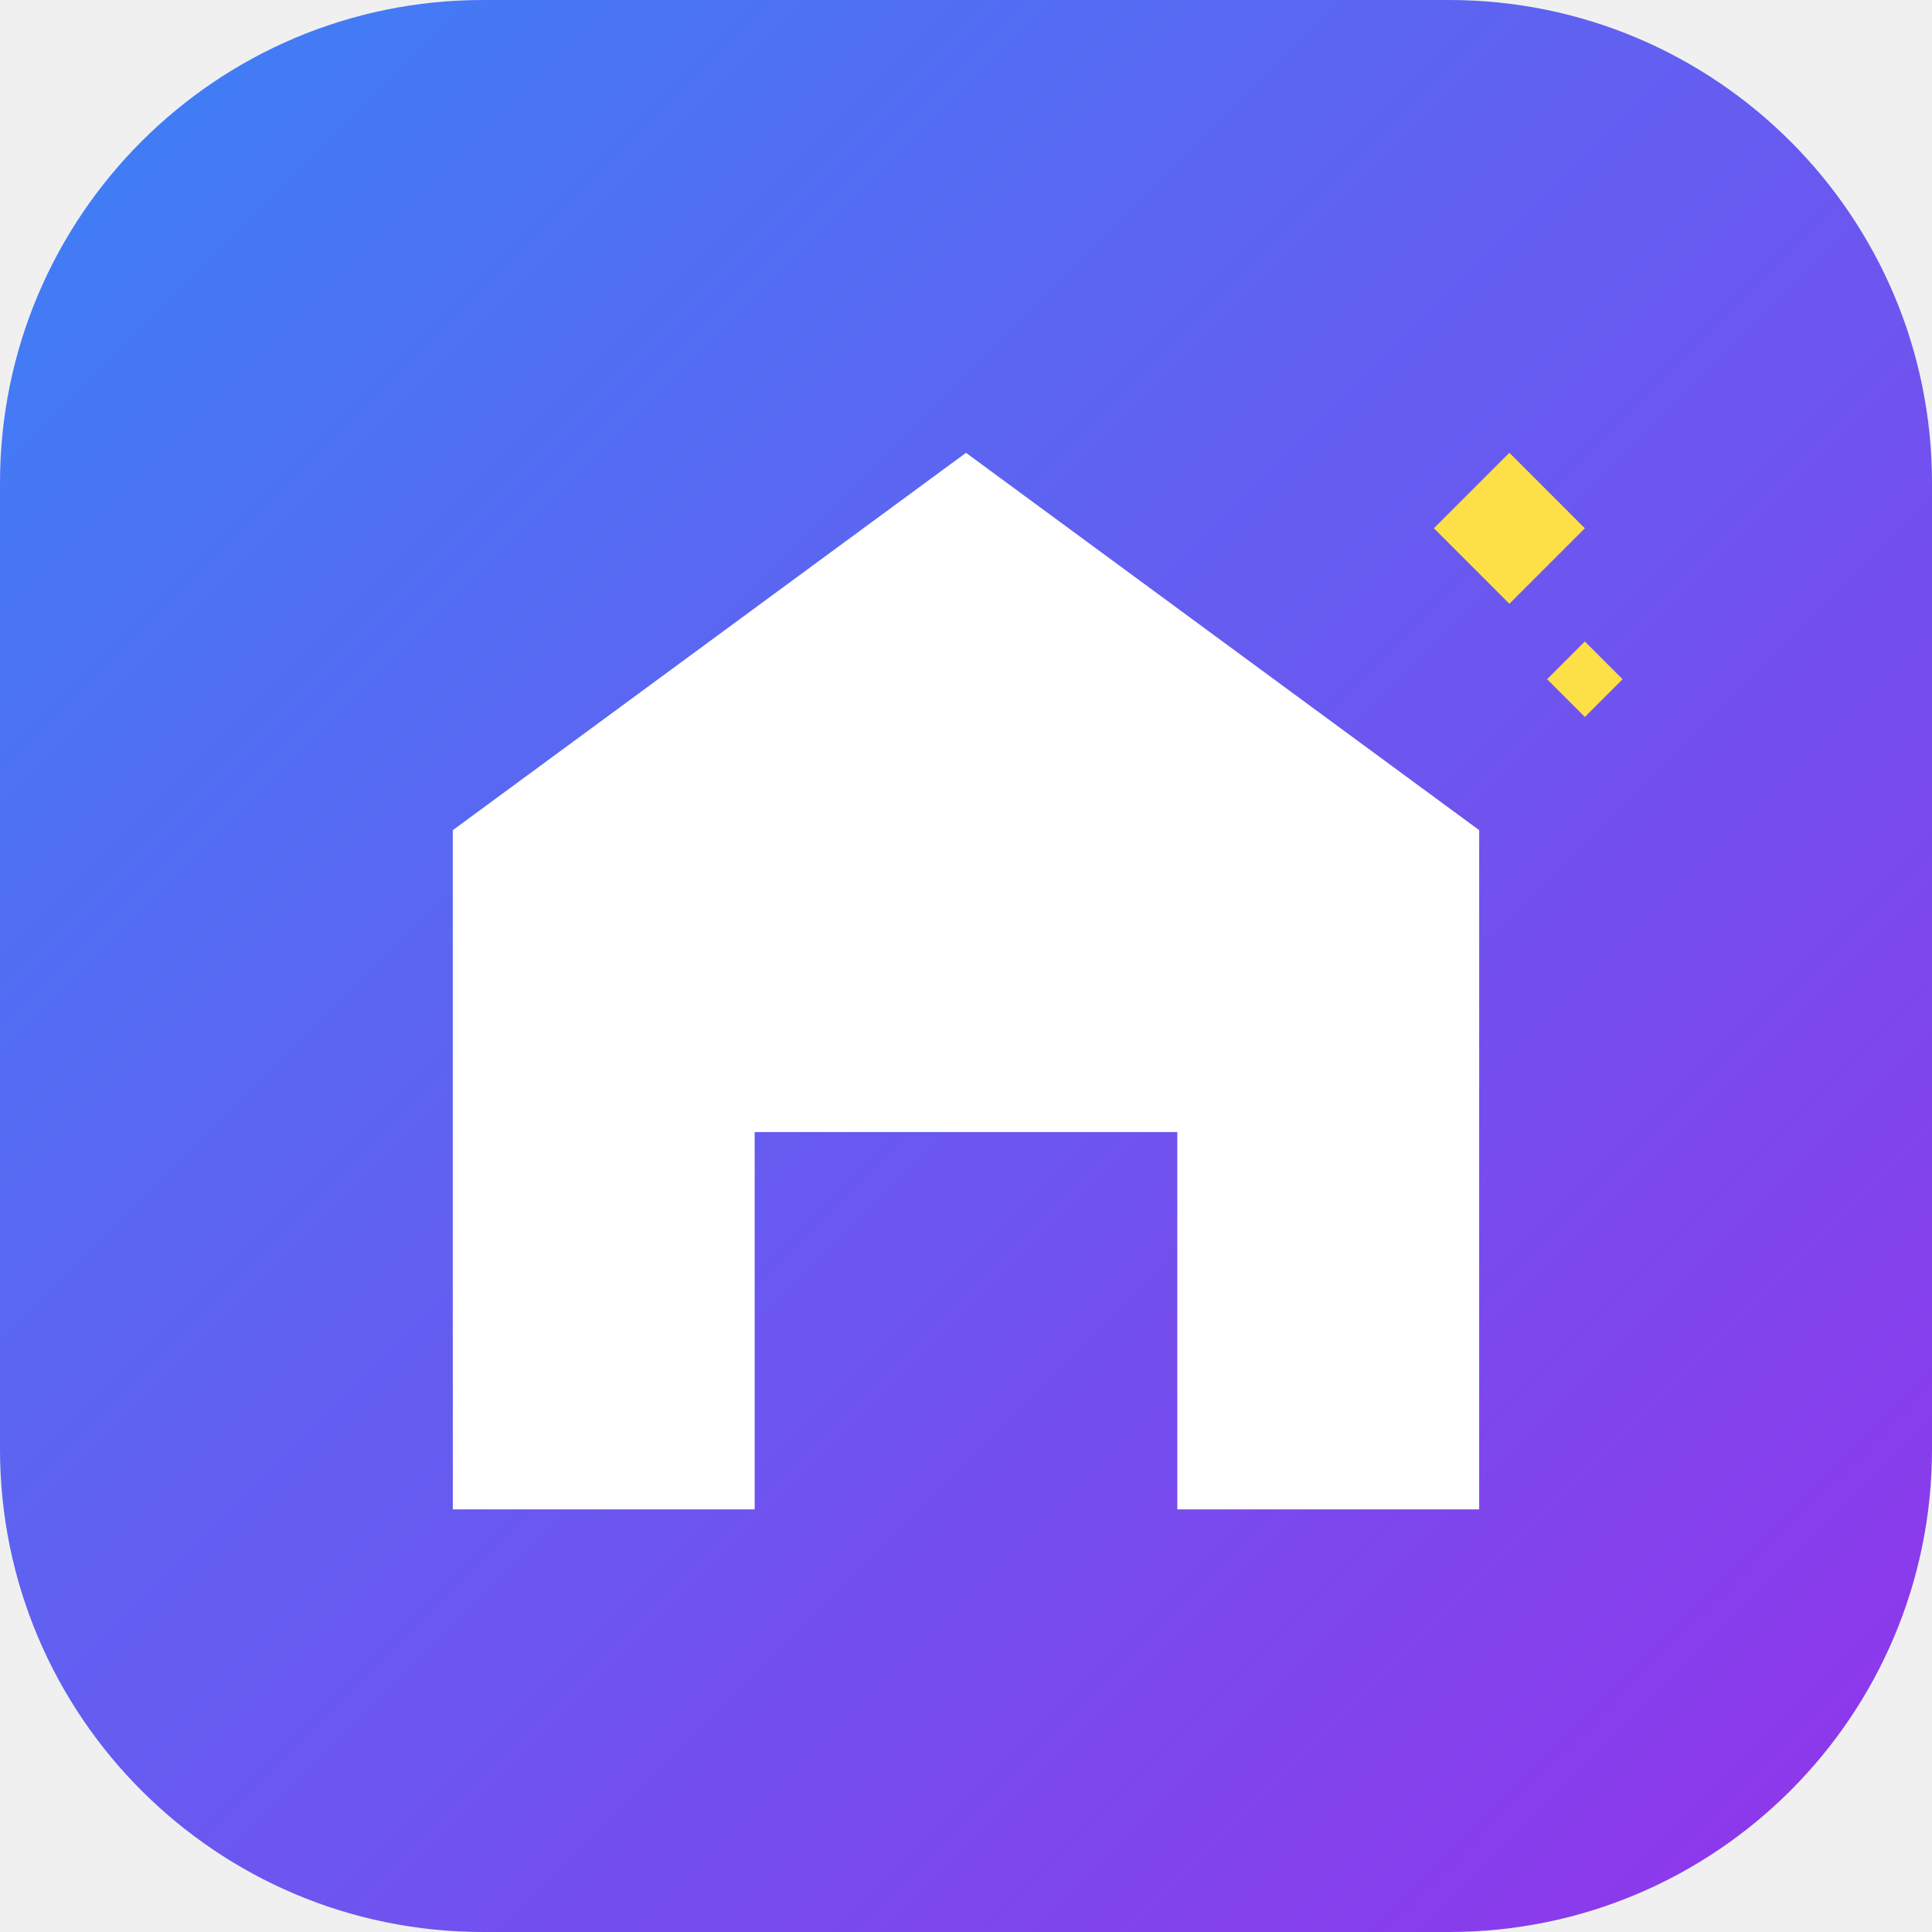
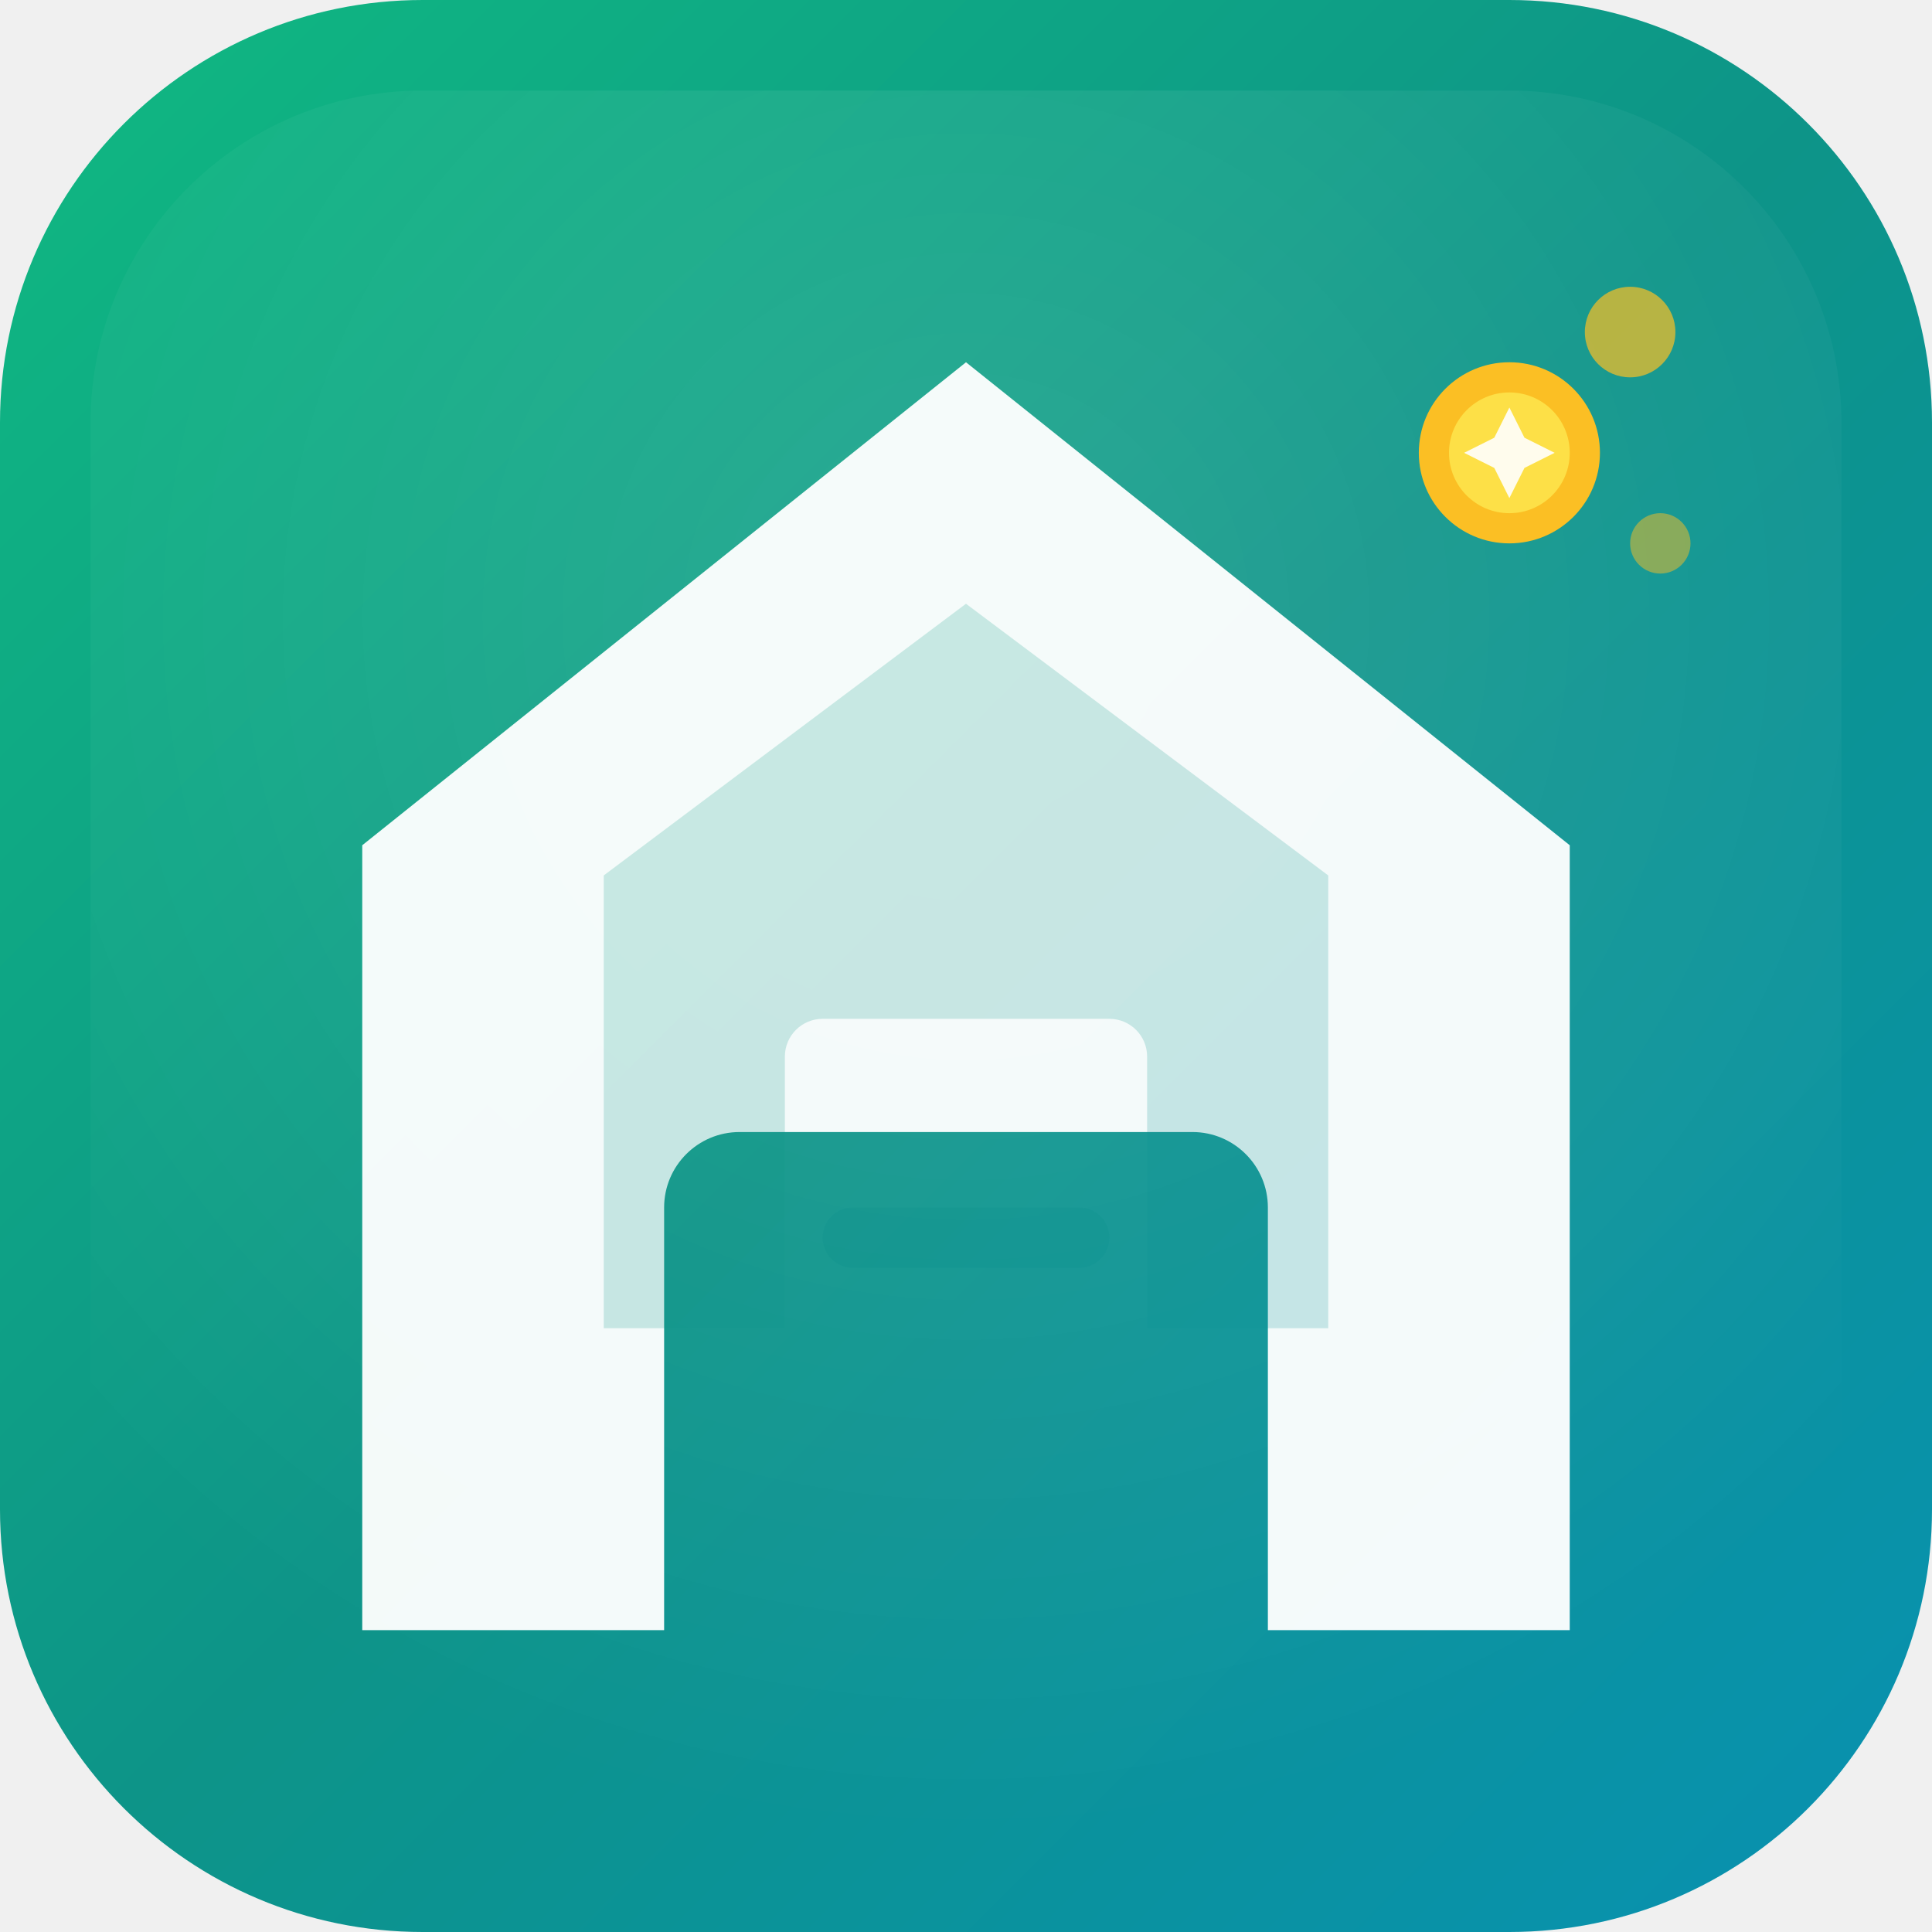
<svg xmlns="http://www.w3.org/2000/svg" width="512" height="512" viewBox="0 0 512 512" fill="none">
-   <rect width="512" height="512" rx="128" fill="url(#paint0_linear)" />
-   <path d="M256 120L120 220V400H200V300H312V400H392V220L256 120Z" fill="white" />
-   <path d="M380 140L400 160L420 140L400 120L380 140Z" fill="#FDE047" />
-   <path d="M410 180L420 190L430 180L420 170L410 180Z" fill="#FDE047" />
+   <rect width="512" height="512" rx="112" fill="url(#bg-gradient)" />
+   <rect x="24" y="24" width="464" height="464" rx="88" fill="url(#inner-glow)" fill-opacity="0.3" />
+   <path d="M256 96L96 224V432H176V320C176 308.954 184.954 300 196 300H316C327.046 300 336 308.954 336 320V432H416V224L256 96Z" fill="white" fill-opacity="0.95" />
+   <path d="M256 160L160 232V352H208V280C208 274.477 212.477 270 218 270H294C299.523 270 304 274.477 304 280V352H352V232L256 160Z" fill="url(#bg-gradient)" fill-opacity="0.2" />
+   <rect x="218" y="320" width="76" height="16" rx="8" fill="url(#bg-gradient)" fill-opacity="0.3" />
+   <circle cx="400" cy="120" r="24" fill="#FBBF24" />
+   <circle cx="400" cy="120" r="16" fill="#FDE047" />
+   <circle cx="432" cy="88" r="12" fill="#FBBF24" fill-opacity="0.7" />
+   <circle cx="440" cy="144" r="8" fill="#FBBF24" fill-opacity="0.5" />
+   <path d="M400 108L404 116L412 120L404 124L400 132L396 124L388 120L396 116L400 108Z" fill="white" fill-opacity="0.9" />
  <defs>
-     <linearGradient id="paint0_linear" x1="0" y1="0" x2="512" y2="512" gradientUnits="userSpaceOnUse">
-       <stop stop-color="#3B82F6" />
-       <stop offset="1" stop-color="#9333EA" />
+     <linearGradient id="bg-gradient" x1="0" y1="0" x2="512" y2="512" gradientUnits="userSpaceOnUse">
+       <stop offset="0%" stop-color="#10B981" />
+       <stop offset="50%" stop-color="#0D9488" />
+       <stop offset="100%" stop-color="#0891B2" />
    </linearGradient>
+     <radialGradient id="inner-glow" cx="0.5" cy="0.3" r="0.7" gradientUnits="objectBoundingBox">
+       <stop offset="0%" stop-color="white" stop-opacity="0.4" />
+       <stop offset="100%" stop-color="white" stop-opacity="0" />
+     </radialGradient>
  </defs>
</svg>
